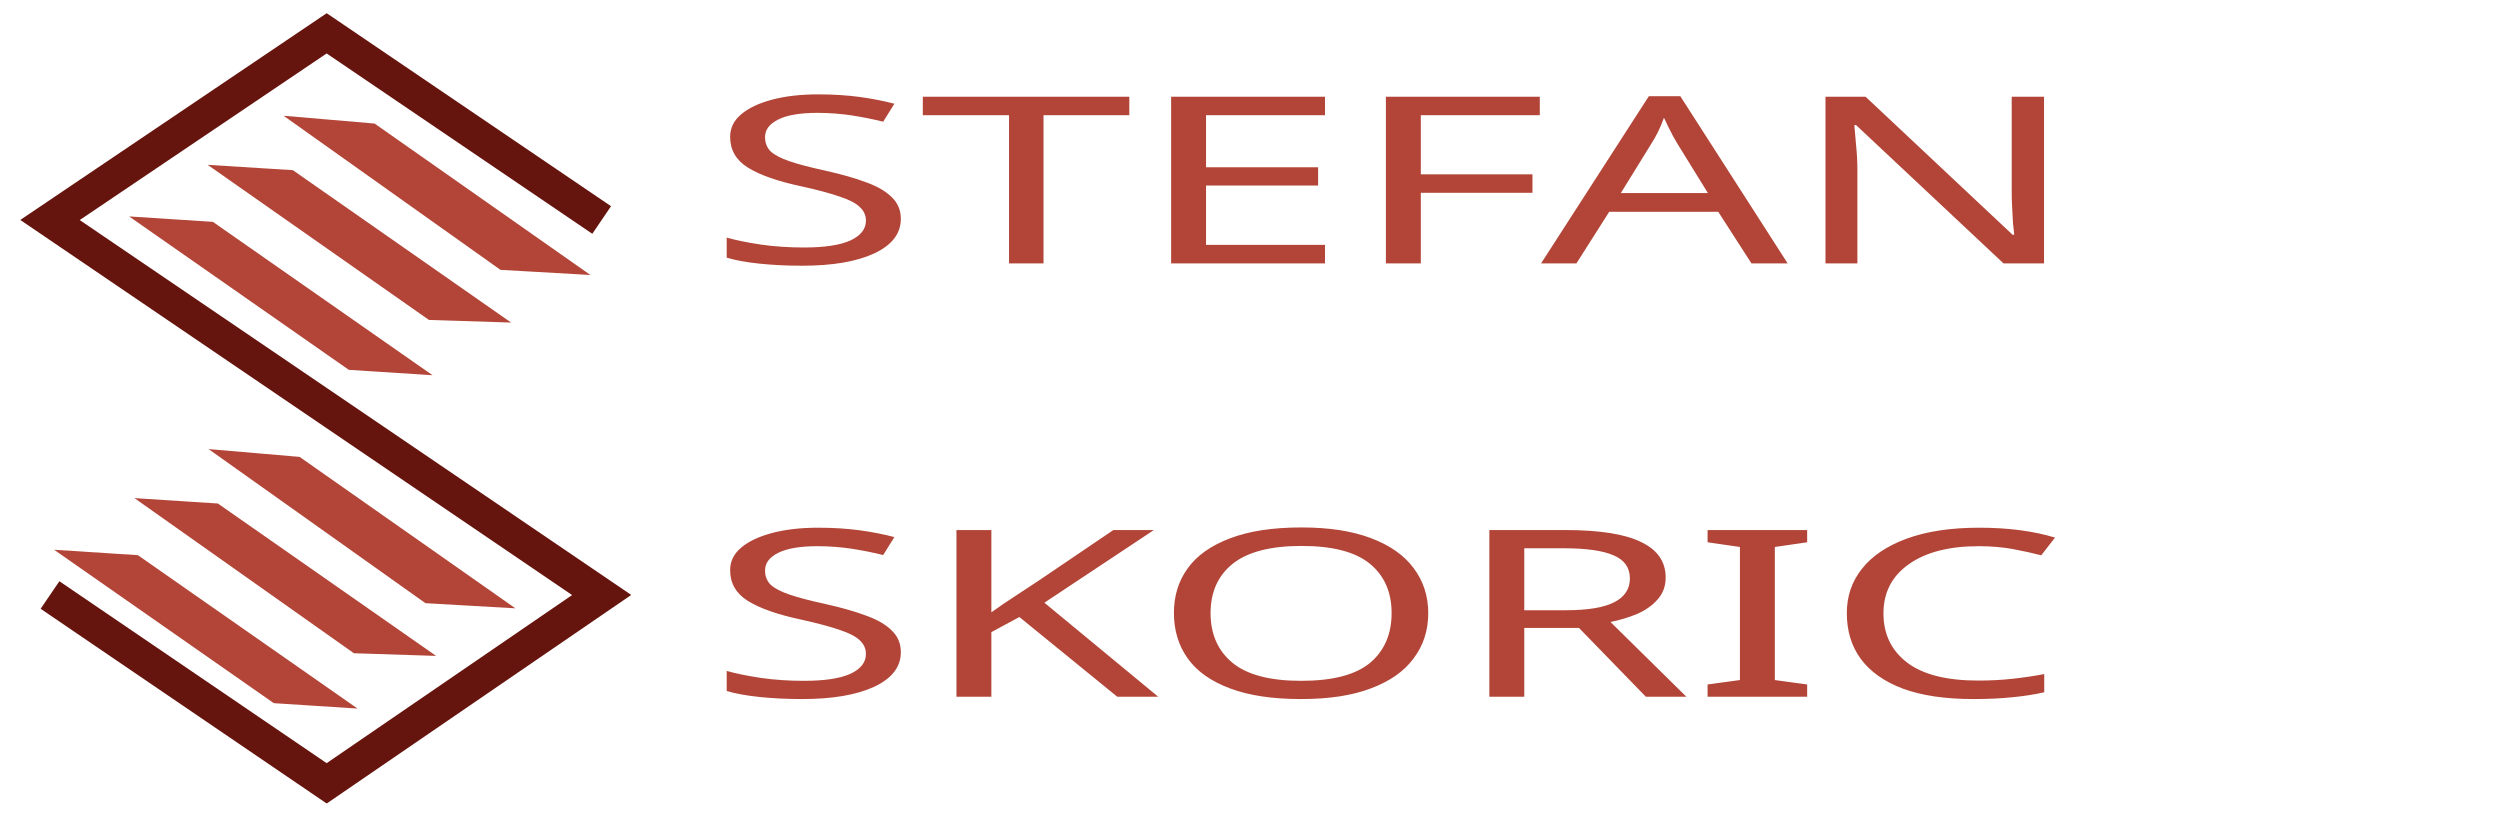
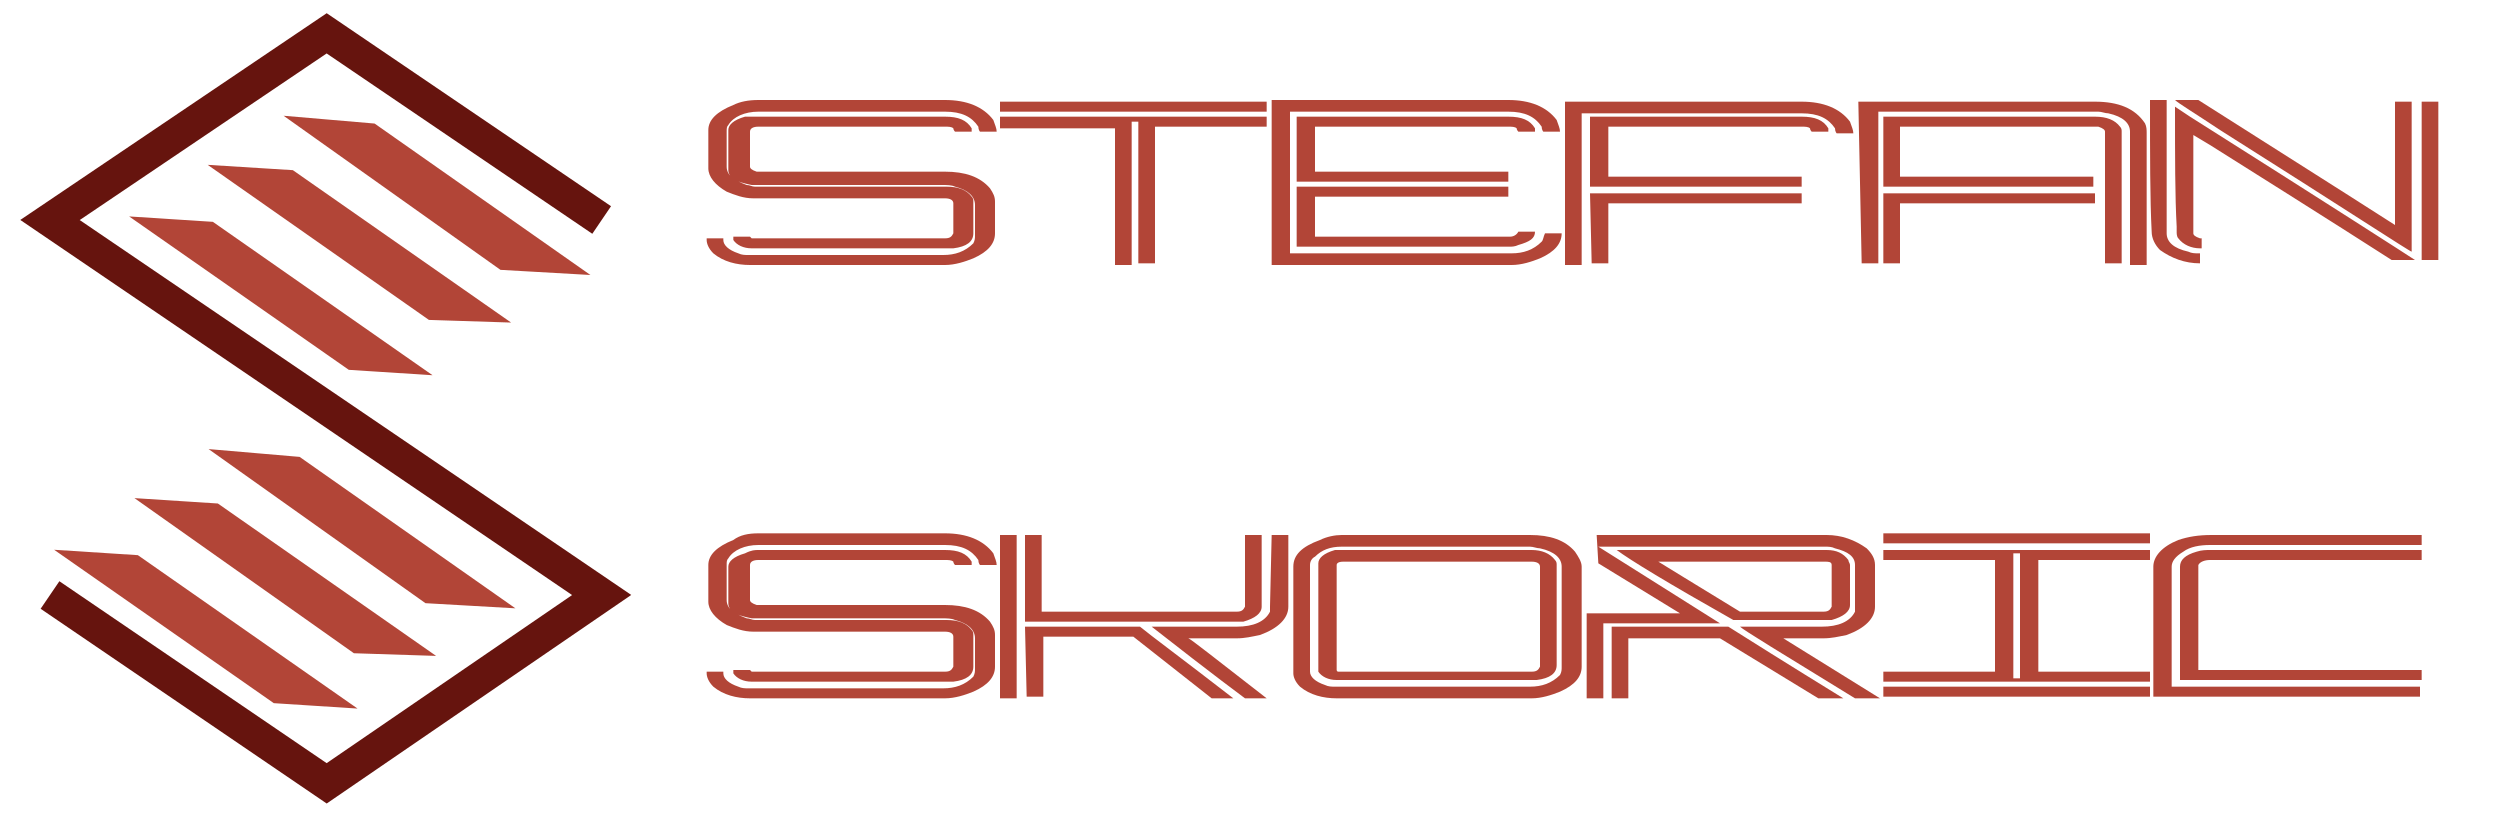
- <svg xmlns="http://www.w3.org/2000/svg" version="1.1" x="0px" y="0px" viewBox="0 0 150 50" style="enable-background:new 0 0 150 50;" xml:space="preserve">
+ <svg xmlns="http://www.w3.org/2000/svg" version="1.1" id="Layer_1" x="0px" y="0px" viewBox="0 0 150 50" style="enable-background:new 0 0 150 50;" xml:space="preserve">
  <style type="text/css">
	.st0{fill:none;stroke:#66140E;stroke-width:2;stroke-miterlimit:10;}
	.st1{fill:#B24537;}
	.st2{fill:none;stroke:#B24537;stroke-miterlimit:10;}
	.st3{fill:none;}
- 	.st4{font-family:'ModernismStroke';}
- 	.st5{font-size:14px;}
+ 	.st4{enable-background:new    ;}
</style>
-   <g id="Layer_1">
+   <g>
    <polyline class="st0" points="36.1,13.2 19.6,2 3,13.2 36.1,35.7 19.6,47 3,35.7  " />
    <g>
      <polygon class="st1" points="25.7,35.7 14.3,27.6 17.8,27.9 29.2,35.9   " />
      <polygon class="st2" points="25.7,35.7 14.3,27.6 17.8,27.9 29.2,35.9   " />
    </g>
    <g>
      <polygon class="st1" points="21.4,38.7 9.8,30.5 12.9,30.7 24.5,38.8   " />
      <polygon class="st2" points="21.4,38.7 9.8,30.5 12.9,30.7 24.5,38.8   " />
    </g>
    <g>
      <polygon class="st1" points="16.6,41.7 5,33.6 8.1,33.8 19.7,41.9   " />
      <polygon class="st2" points="16.6,41.7 5,33.6 8.1,33.8 19.7,41.9   " />
    </g>
    <g>
      <polygon class="st1" points="30.2,15.7 18.8,7.6 22.3,7.9 33.7,15.9   " />
      <polygon class="st2" points="30.2,15.7 18.8,7.6 22.3,7.9 33.7,15.9   " />
    </g>
    <g>
      <polygon class="st1" points="25.9,18.7 14.2,10.5 17.4,10.7 29,18.8   " />
      <polygon class="st2" points="25.9,18.7 14.2,10.5 17.4,10.7 29,18.8   " />
    </g>
    <g>
      <polygon class="st1" points="21.1,21.7 9.5,13.6 12.6,13.8 24.2,21.9   " />
      <polygon class="st2" points="21.1,21.7 9.5,13.6 12.6,13.8 24.2,21.9   " />
    </g>
  </g>
-   <g id="Layer_2">
+   <g>
    <rect x="42.4" y="6" class="st3" width="107.6" height="38.8" />
-     <text transform="matrix(1.6553 0 0 1 42.4116 15.8027)">
-       <tspan x="0" y="0" class="st1 st4 st5">STEFAN   </tspan>
-       <tspan x="0" y="26" class="st1 st4 st5">SKORIC</tspan>
-     </text>
+     <g class="st4">
+       <path class="st1" d="M45.5,6h11.2c1.3,0,2.3,0.4,2.9,1.2c0.1,0.3,0.2,0.5,0.2,0.7l0,0h-1c0,0-0.1-0.1-0.1-0.3    c-0.4-0.6-1-0.9-2-0.9H45.5c-0.8,0-1.5,0.3-1.8,0.8c-0.1,0.1-0.1,0.2-0.1,0.4V10c0,0.5,0.4,0.8,1.2,1.1c0.2,0,0.3,0.1,0.5,0.1    c0.9,0,1.5,0,2,0h9.5c0.7,0,1.2,0.2,1.5,0.6c0.1,0.1,0.1,0.2,0.1,0.3V14c0,0.5-0.4,0.8-1.2,0.9c-0.1,0-0.2,0-0.3,0H45.1    c-0.5,0-0.9-0.2-1.1-0.5c0-0.1,0-0.1,0-0.2v0c0,0,0,0,0,0h1c0.1,0.1,0.1,0.1,0.1,0.1h11.6c0.3,0,0.4-0.1,0.5-0.3v-1.8    c0-0.2-0.2-0.3-0.5-0.3h-9.4c-0.5,0-1.2,0-2.1,0c-0.6,0-1.1-0.2-1.6-0.4c-0.7-0.4-1.1-0.9-1.1-1.4V7.8c0-0.6,0.5-1.1,1.5-1.5    C44.4,6.1,44.9,6,45.5,6z M45.5,7h11.2c0.8,0,1.3,0.2,1.6,0.7c0,0.1,0,0.2,0,0.2l0,0h-1c0,0-0.1-0.1-0.1-0.2    c-0.1-0.1-0.3-0.1-0.5-0.1H45.5c-0.3,0-0.5,0.1-0.5,0.3V10c0,0.1,0.1,0.2,0.4,0.3c0.7,0,1.2,0,1.6,0h9.7c1.2,0,2.1,0.3,2.7,1    c0.2,0.3,0.3,0.5,0.3,0.8V14c0,0.6-0.4,1.1-1.3,1.5c-0.5,0.2-1.1,0.4-1.7,0.4H45c-0.8,0-1.6-0.2-2.2-0.7c-0.3-0.3-0.4-0.6-0.4-0.8    v-0.1c0,0,0,0,0,0h1c0,0,0,0,0,0v0.1c0,0.3,0.3,0.6,0.9,0.8c0.2,0.1,0.4,0.1,0.6,0.1h11.7c0.7,0,1.3-0.2,1.8-0.7    c0.1-0.2,0.1-0.3,0.1-0.5v-1.8c0-0.5-0.4-0.9-1.2-1.1c-0.2-0.1-0.5-0.1-0.8-0.1h-9.5c-0.5,0-1.1,0-1.9,0c-0.5-0.1-0.8-0.2-1-0.3    c-0.3-0.2-0.4-0.4-0.4-0.6V7.8c0-0.3,0.3-0.6,1-0.8C45.1,7,45.3,7,45.5,7z" />
+       <path class="st1" d="M60,6.1h16c0,0,0,0,0,0v0.6c0,0,0,0,0,0H60c0,0,0,0,0,0L60,6.1C60,6.1,60,6.1,60,6.1z M60,7h16c0,0,0,0,0,0    v0.6c0,0,0,0,0,0h-6.7v8.2c0,0,0,0,0,0h-1c0,0,0,0,0,0V7.3h-0.4v8.6c0,0,0,0,0,0h-1c0,0,0,0,0,0V7.7H60c0,0,0,0,0,0L60,7    C60,7,60,7,60,7z" />
+       <path class="st1" d="M76.3,6h14.2c1.3,0,2.3,0.4,2.9,1.2c0.1,0.3,0.2,0.5,0.2,0.7l0,0h-1c0,0-0.1-0.1-0.1-0.3    c-0.4-0.6-1-0.9-2-0.9H77.4v8.5h13.3c0.7,0,1.3-0.2,1.8-0.7c0.1-0.1,0.1-0.3,0.2-0.5h1c0,0,0,0,0,0c0,0.6-0.4,1.1-1.3,1.5    c-0.5,0.2-1.1,0.4-1.7,0.4H76.3c0,0,0,0,0,0L76.3,6C76.3,6.1,76.3,6,76.3,6z M77.8,7h12.7c0.8,0,1.3,0.2,1.6,0.7    c0,0.1,0,0.2,0,0.2l0,0h-1c0,0-0.1-0.1-0.1-0.2c-0.1-0.1-0.3-0.1-0.5-0.1H78.9v2.7h11.6c0,0,0,0,0,0v0.6c0,0,0,0,0,0H77.8    c0,0,0,0,0,0L77.8,7C77.8,7,77.8,7,77.8,7z M77.8,11.2h12.7c0,0,0,0,0,0v0.6c0,0,0,0,0,0H78.9v2.4h11.7c0.2,0,0.4-0.1,0.5-0.3h1    c0,0,0,0,0,0c0,0.4-0.3,0.6-1,0.8c-0.2,0.1-0.4,0.1-0.5,0.1H77.8c0,0,0,0,0,0L77.8,11.2C77.8,11.2,77.8,11.2,77.8,11.2z" />
+       <path class="st1" d="M93.9,6.1h14.2c1.3,0,2.3,0.4,2.9,1.2c0.1,0.3,0.2,0.5,0.2,0.7l0,0h-1c0,0-0.1-0.1-0.1-0.3    c-0.4-0.6-1-0.9-2-0.9H94.9v9.1c0,0,0,0,0,0h-1c0,0,0,0,0,0L93.9,6.1C93.9,6.1,93.9,6.1,93.9,6.1z M95.4,7h12.7    c0.8,0,1.3,0.2,1.6,0.7c0,0.1,0,0.2,0,0.2l0,0h-1c0,0-0.1-0.1-0.1-0.2c-0.1-0.1-0.3-0.1-0.5-0.1H96.5v3h11.6c0,0,0,0,0,0v0.6    c0,0,0,0,0,0H95.4c0,0,0,0,0,0L95.4,7C95.4,7,95.4,7,95.4,7z M95.4,11.6h12.7c0,0,0,0,0,0v0.6c0,0,0,0,0,0H96.5v3.6c0,0,0,0,0,0    h-1c0,0,0,0,0,0L95.4,11.6C95.4,11.6,95.4,11.6,95.4,11.6z" />
+       <path class="st1" d="M111.5,6.1h14.2c1.4,0,2.4,0.4,3,1.3c0.1,0.2,0.1,0.4,0.1,0.6v7.9c0,0,0,0,0,0h-1c0,0,0,0,0,0V7.9    c0-0.5-0.4-0.9-1.3-1.1c-0.2,0-0.4-0.1-0.6-0.1h-13.2v9.1c0,0,0,0,0,0h-1c0,0,0,0,0,0L111.5,6.1C111.4,6.1,111.4,6.1,111.5,6.1z     M113,7h12.7c0.7,0,1.2,0.2,1.5,0.6c0.1,0.1,0.1,0.2,0.1,0.3v7.9c0,0,0,0,0,0h-1c0,0,0,0,0,0V7.9c0-0.1-0.1-0.2-0.4-0.3H114v3    h11.6c0,0,0,0,0,0v0.6c0,0,0,0,0,0H113c0,0,0,0,0,0L113,7C112.9,7,113,7,113,7z M113,11.6h12.7c0,0,0,0,0,0v0.6c0,0,0,0,0,0H114    v3.6c0,0,0,0,0,0h-1c0,0,0,0,0,0L113,11.6C112.9,11.6,113,11.6,113,11.6z" />
+       <path class="st1" d="M129,6h1c0,0,0,0,0,0c0,3.2,0,5.9,0,8c0,0.5,0.4,0.9,1.3,1.1c0.2,0.1,0.4,0.1,0.6,0.1h0.1c0,0,0,0,0,0v0.6    c0,0,0,0,0,0H132c-0.9,0-1.7-0.3-2.4-0.8c-0.3-0.3-0.5-0.7-0.5-1.1C129,12,129,9.3,129,6L129,6z M130.5,6h1.4    c7.9,5,11.8,7.5,11.8,7.5V6.1c0,0,0,0,0,0h1c0,0,0,0,0,0v9h0c-0.1,0-3.9-2.5-11.5-7.3C131.7,6.8,130.7,6.2,130.5,6L130.5,6z     M130.5,6.4L130.5,6.4c0,0,0.3,0.2,0.9,0.6c8.7,5.5,13.2,8.4,13.5,8.6v0h-1.4c-0.3-0.2-3.9-2.5-10.9-6.9l-1-0.6c0,1.4,0,2.4,0,3.1    V14c0,0.1,0.1,0.2,0.4,0.3c0.1,0,0.1,0,0.1,0v0.6c0,0,0,0,0,0H132c-0.5,0-1-0.2-1.3-0.6c-0.1-0.1-0.1-0.3-0.1-0.4v-0.3    C130.5,11.8,130.5,9.4,130.5,6.4z M145.3,6.1h1c0,0,0,0,0,0v9.5c0,0,0,0,0,0h-1c0,0,0,0,0,0L145.3,6.1    C145.3,6.1,145.3,6.1,145.3,6.1z" />
+     </g>
+     <g class="st4">
+       <path class="st1" d="M45.5,32h11.2c1.3,0,2.3,0.4,2.9,1.2c0.1,0.3,0.2,0.5,0.2,0.7l0,0h-1c0,0-0.1-0.1-0.1-0.3    c-0.4-0.6-1-0.9-2-0.9H45.5c-0.8,0-1.5,0.3-1.8,0.8c-0.1,0.1-0.1,0.2-0.1,0.4V36c0,0.5,0.4,0.8,1.2,1.1c0.2,0,0.3,0.1,0.5,0.1    c0.9,0,1.5,0,2,0h9.5c0.7,0,1.2,0.2,1.5,0.6c0.1,0.1,0.1,0.2,0.1,0.3V40c0,0.5-0.4,0.8-1.2,0.9c-0.1,0-0.2,0-0.3,0H45.1    c-0.5,0-0.9-0.2-1.1-0.5c0-0.1,0-0.1,0-0.2v0c0,0,0,0,0,0h1c0.1,0.1,0.1,0.1,0.1,0.1h11.6c0.3,0,0.4-0.1,0.5-0.3v-1.8    c0-0.2-0.2-0.3-0.5-0.3h-9.4c-0.5,0-1.2,0-2.1,0c-0.6,0-1.1-0.2-1.6-0.4c-0.7-0.4-1.1-0.9-1.1-1.4v-2.2c0-0.6,0.5-1.1,1.5-1.5    C44.4,32.1,44.9,32,45.5,32z M45.5,33h11.2c0.8,0,1.3,0.2,1.6,0.7c0,0.1,0,0.2,0,0.2l0,0h-1c0,0-0.1-0.1-0.1-0.2    c-0.1-0.1-0.3-0.1-0.5-0.1H45.5c-0.3,0-0.5,0.1-0.5,0.3V36c0,0.1,0.1,0.2,0.4,0.3c0.7,0,1.2,0,1.6,0h9.7c1.2,0,2.1,0.3,2.7,1    c0.2,0.3,0.3,0.5,0.3,0.8V40c0,0.6-0.4,1.1-1.3,1.5c-0.5,0.2-1.1,0.4-1.7,0.4H45c-0.8,0-1.6-0.2-2.2-0.7c-0.3-0.3-0.4-0.6-0.4-0.8    v-0.1c0,0,0,0,0,0h1c0,0,0,0,0,0v0.1c0,0.3,0.3,0.6,0.9,0.8c0.2,0.1,0.4,0.1,0.6,0.1h11.7c0.7,0,1.3-0.2,1.8-0.7    c0.1-0.2,0.1-0.3,0.1-0.5v-1.8c0-0.5-0.4-0.9-1.2-1.1c-0.2-0.1-0.5-0.1-0.8-0.1h-9.5c-0.5,0-1.1,0-1.9,0c-0.5-0.1-0.8-0.2-1-0.3    c-0.3-0.2-0.4-0.4-0.4-0.6v-2.2c0-0.3,0.3-0.6,1-0.8C45.1,33,45.3,33,45.5,33z" />
+       <path class="st1" d="M60,32.1h1c0,0,0,0,0,0v9.8c0,0,0,0,0,0h-1c0,0,0,0,0,0L60,32.1C60,32.1,60,32.1,60,32.1z M61.5,32.1h1    c0,0,0,0,0,0v4.6h11.7c0.3,0,0.4-0.1,0.5-0.3v-4.3c0,0,0,0,0,0h1c0,0,0,0,0,0v4.3c0,0.4-0.4,0.7-1.1,0.9c-0.2,0-0.3,0-0.5,0H61.5    c0,0,0,0,0,0L61.5,32.1C61.5,32.1,61.5,32.1,61.5,32.1z M61.5,37.6h6.9c0.6,0.5,2.5,1.9,5.6,4.3v0h-1.3L68,38.2h-5.4v3.6    c0,0,0,0,0,0h-1c0,0,0,0,0,0L61.5,37.6C61.5,37.6,61.5,37.6,61.5,37.6z M76.3,32.1h1c0,0,0,0,0,0v4.3c0,0.7-0.6,1.3-1.7,1.7    c-0.5,0.1-0.9,0.2-1.4,0.2h-2.9c0.1,0,1.6,1.2,4.7,3.6v0h-1.3c0,0-1.9-1.4-5.6-4.3l0,0h5.1c1,0,1.7-0.3,2-0.9c0-0.1,0-0.2,0-0.3    L76.3,32.1C76.3,32.1,76.3,32.1,76.3,32.1z" />
+       <path class="st1" d="M80.5,32.1h11.3c1.2,0,2.1,0.3,2.7,1c0.2,0.3,0.4,0.6,0.4,0.9v6c0,0.6-0.4,1.1-1.3,1.5    c-0.5,0.2-1.1,0.4-1.7,0.4H80.2c-0.8,0-1.6-0.2-2.2-0.7c-0.3-0.3-0.4-0.6-0.4-0.8v-6.4c0-0.7,0.5-1.2,1.6-1.6    C79.6,32.2,80.1,32.1,80.5,32.1z M78.6,33.9v6.4c0,0.3,0.3,0.6,0.9,0.8c0.2,0.1,0.4,0.1,0.6,0.1h11.7c0.7,0,1.3-0.2,1.8-0.7    c0.1-0.2,0.1-0.3,0.1-0.5v-6c0-0.5-0.4-0.9-1.3-1.1c-0.2,0-0.4-0.1-0.6-0.1H80.5c-0.7,0-1.2,0.2-1.6,0.6    C78.7,33.5,78.6,33.7,78.6,33.9z M80.6,33h11.3c0.6,0,1.1,0.2,1.4,0.6c0.1,0.1,0.1,0.2,0.1,0.3v6c0,0.5-0.4,0.8-1.2,0.9    c-0.1,0-0.2,0-0.3,0H80.2c-0.5,0-0.9-0.2-1.1-0.5c0-0.1,0-0.1,0-0.2v-6.3c0-0.3,0.3-0.6,1-0.8C80.3,33,80.5,33,80.6,33z     M80.2,33.9v6.3c0,0,0,0.1,0.1,0.1h11.6c0.3,0,0.4-0.1,0.5-0.3v-6c0-0.2-0.2-0.3-0.5-0.3H80.6C80.3,33.7,80.2,33.8,80.2,33.9z" />
+       <path class="st1" d="M95.8,32.1h13.8c0.9,0,1.7,0.3,2.4,0.8c0.3,0.3,0.5,0.6,0.5,1v2.5c0,0.7-0.6,1.3-1.7,1.7    c-0.5,0.1-0.9,0.2-1.4,0.2h-2.4l5.8,3.6v0h-1.5c-4.4-2.7-6.7-4.1-6.9-4.3v0h4.9c1,0,1.7-0.3,2-0.9c0-0.1,0-0.2,0-0.3v-2.5    c0-0.5-0.4-0.8-1.2-1c-0.2-0.1-0.4-0.1-0.6-0.1H95.9l7.3,4.6v0h-7v4.5c0,0,0,0,0,0h-1c0,0,0,0,0,0v-5.1c0,0,0,0,0,0h5.6l-4.9-3    L95.8,32.1C95.8,32.1,95.8,32.1,95.8,32.1z M96.7,37.6h7c3.8,2.4,6.1,3.8,6.9,4.3v0h-1.5l-5.9-3.6h-5.5v3.6c0,0,0,0,0,0h-1    c0,0,0,0,0,0L96.7,37.6C96.7,37.6,96.7,37.6,96.7,37.6z M97,33h12.6c0.6,0,1,0.2,1.3,0.6c0,0.1,0.1,0.2,0.1,0.3v2.4    c0,0.4-0.4,0.7-1.1,0.9c-0.2,0-0.3,0-0.5,0h-5.4C100.1,35,97.8,33.6,97,33L97,33z M99.5,33.7c0.5,0.3,2.1,1.3,4.9,3h5    c0.3,0,0.4-0.1,0.5-0.3v-2.5c0-0.2-0.2-0.2-0.4-0.2H99.5z" />
+       <path class="st1" d="M113,32h16c0,0,0,0,0,0v0.6c0,0,0,0,0,0h-16c0,0,0,0,0,0L113,32C113,32.1,113,32,113,32z M113,33h16    c0,0,0,0,0,0v0.6c0,0,0,0,0,0h-6.7v6.7h6.7c0,0,0,0,0,0v0.6c0,0,0,0,0,0h-16c0,0,0,0,0,0v-0.6c0,0,0,0,0,0h6.7v-6.7H113    c0,0,0,0,0,0L113,33C113,33,113,33,113,33z M113,41.2h16c0,0,0,0,0,0v0.6c0,0,0,0,0,0h-16c0,0,0,0,0,0L113,41.2    C113,41.2,113,41.2,113,41.2z M120.8,33.2v7.5h0.4v-7.5H120.8z" />
+       <path class="st1" d="M132.7,32.1h12.6c0,0,0,0,0,0v0.6c0,0,0,0,0,0h-12.7c-0.6,0-1.2,0.1-1.6,0.4c-0.5,0.3-0.7,0.6-0.7,0.9v7.2    h14.9c0,0,0,0,0,0v0.6c0,0,0,0,0,0h-16c0,0,0,0,0,0V34c0-0.6,0.5-1.2,1.5-1.6C131.3,32.2,131.9,32.1,132.7,32.1z M132.6,33h12.7    c0,0,0,0,0,0v0.6c0,0,0,0,0,0h-12.7c-0.3,0-0.6,0.1-0.7,0.3c0,0,0,0.1,0,0.1v6.2h13.4c0,0,0,0,0,0v0.6c0,0,0,0,0,0h-14.5    c0,0,0,0,0,0V34c0-0.4,0.3-0.7,1-0.9C132.1,33,132.4,33,132.6,33z" />
+     </g>
  </g>
</svg>
